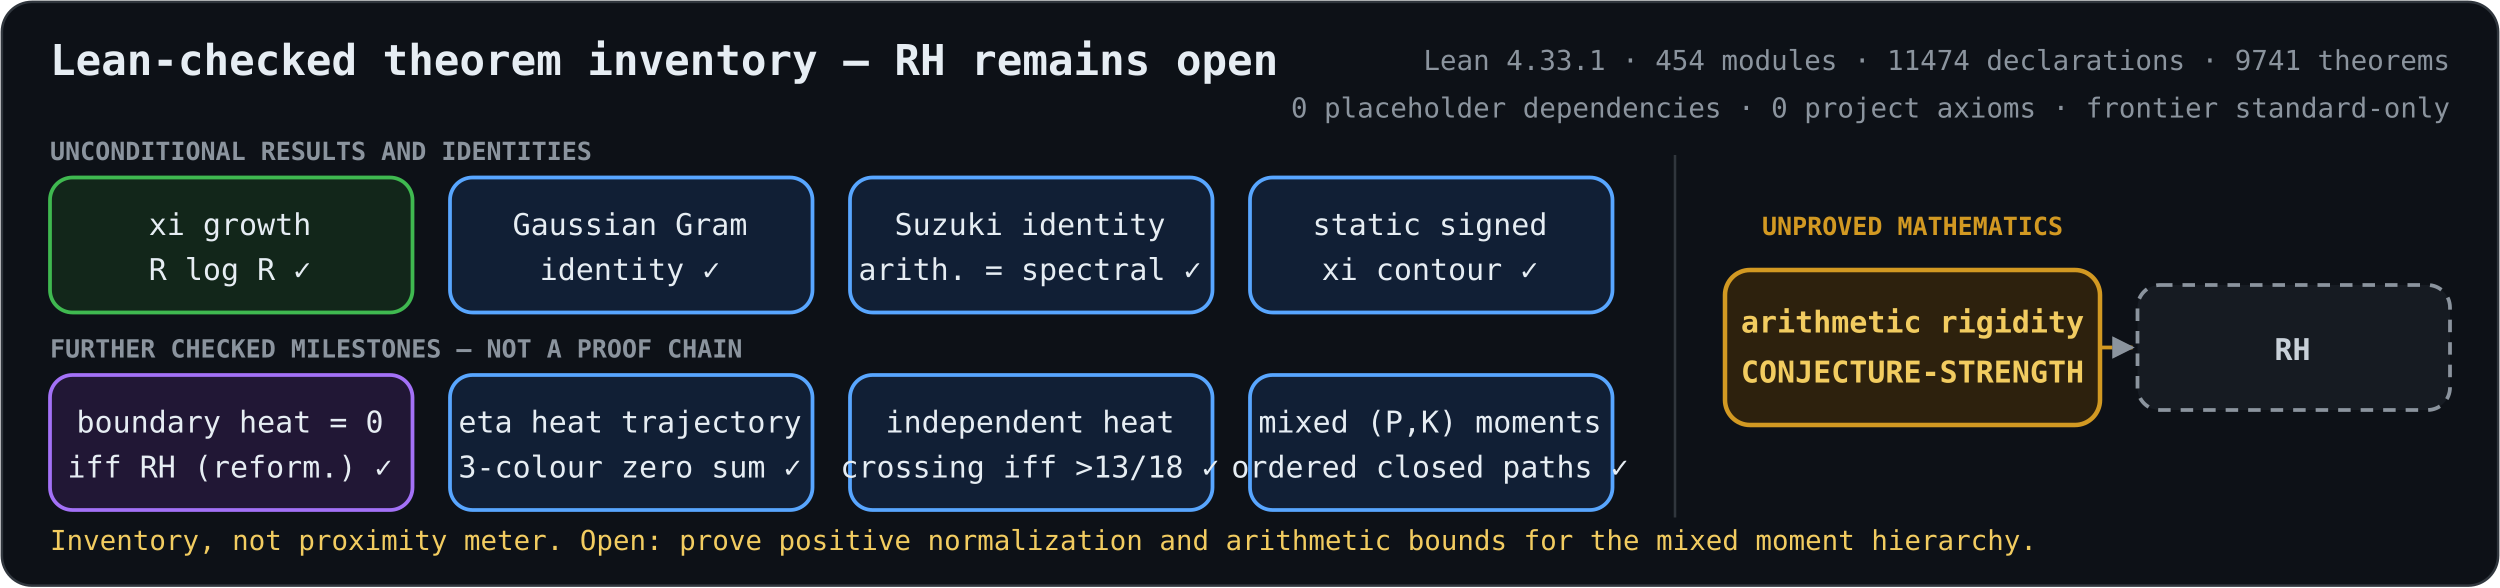
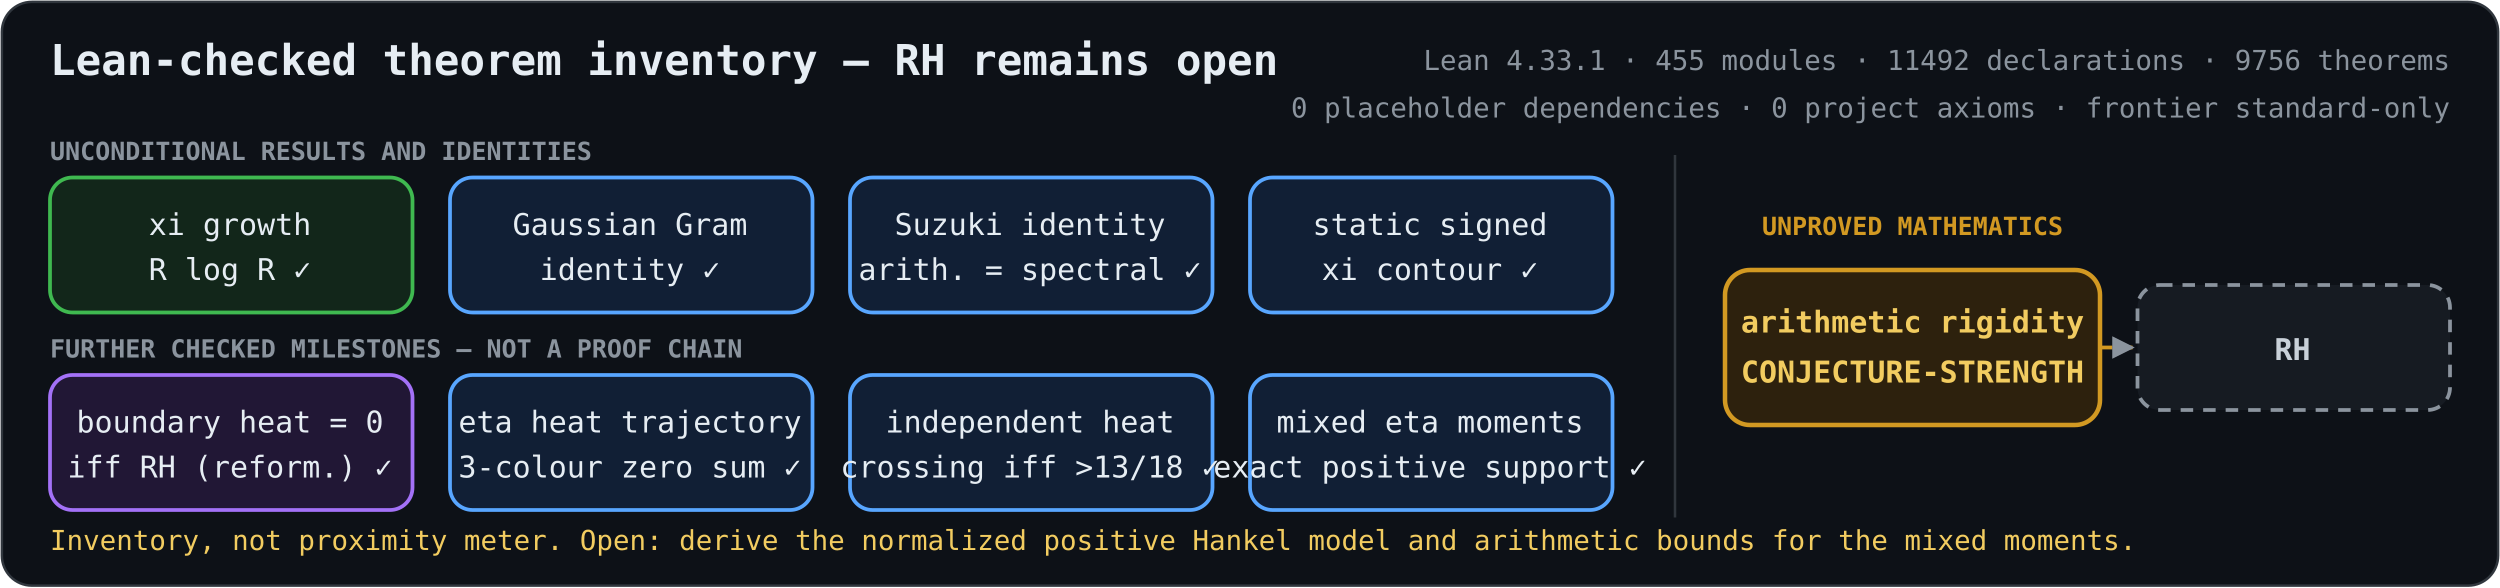
<svg xmlns="http://www.w3.org/2000/svg" role="img" aria-labelledby="title description" viewBox="0 0 1000 235">
  <defs>
    <marker id="arrow" viewBox="0 0 10 10" refX="9" refY="5" markerWidth="6" markerHeight="6" orient="auto-start-reverse">
      <path d="M 0 0 L 10 5 L 0 10 z" fill="#8b949e" />
    </marker>
    <style>
      .bg { fill: #0d1117; stroke: #30363d; }
      text { fill: #e6edf3; font-family: ui-monospace, SFMono-Regular, Menlo, Consolas, monospace; font-size: 12px; text-anchor: middle; }
      .heading { font-size: 17px; font-weight: 700; text-anchor: start; }
      .metrics { fill: #8b949e; font-size: 11px; text-anchor: end; }
      .proved rect { fill: #12261a; stroke: #3fb950; stroke-width: 1.5; }
      .proved.equivalence rect { fill: #211735; stroke: #a371f7; }
      .proved.bridge rect { fill: #111f35; stroke: #58a6ff; }
      .proved.reduction rect { fill: #102a2c; stroke: #39c5cf; }
      .open rect { fill: #2d210d; stroke: #d29922; stroke-width: 1.8; }
      .goal rect { fill: #161b22; stroke: #8b949e; stroke-width: 1.5; stroke-dasharray: 5 4; }
      .open text { fill: #f2cc60; font-weight: 700; }
      .goal text { fill: #c9d1d9; font-weight: 700; }
      .open-edge { fill: none; stroke: #d29922; stroke-width: 1.5; stroke-dasharray: 5 4; marker-end: url(#arrow); }
      .section { fill: #8b949e; font-size: 10px; font-weight: 700; text-anchor: start; }
      .gap-label { fill: #d29922; font-size: 10px; font-weight: 700; }
      .frontier { fill: #f2cc60; font-size: 11px; text-anchor: start; }
    </style>
  </defs>
  <rect class="bg" x="0.75" y="0.75" width="998.5" height="233.5" rx="12" />
  <text class="heading" x="20" y="30">Lean-checked theorem inventory — RH remains open</text>
-   <text class="metrics" x="980" y="28">Lean 4.33.1 · 454 modules · 11474 declarations · 9741 theorems</text>
+   <text class="metrics" x="980" y="28">Lean 4.33.1 · 455 modules · 11492 declarations · 9756 theorems</text>
  <text class="metrics" x="980" y="47">0 placeholder dependencies · 0 project axioms · frontier standard-only</text>
  <text class="section" x="20" y="64">UNCONDITIONAL RESULTS AND IDENTITIES</text>
  <text class="section" x="20" y="143">FURTHER CHECKED MILESTONES — NOT A PROOF CHAIN</text>
  <line x1="670" y1="62" x2="670" y2="207" stroke="#30363d" />
  <text class="gap-label" x="765" y="94">UNPROVED MATHEMATICS</text>
  <path class="open-edge" d="M840 139 H853" />
  <g class="proved unconditional">
    <rect x="20" y="71" width="145" height="54" rx="9" />
    <text x="92" y="94">xi growth</text>
    <text x="92" y="112">R log R  ✓</text>
  </g>
  <g class="proved bridge">
    <rect x="180" y="71" width="145" height="54" rx="9" />
    <text x="252" y="94">Gaussian Gram</text>
    <text x="252" y="112">identity  ✓</text>
  </g>
  <g class="proved bridge">
    <rect x="340" y="71" width="145" height="54" rx="9" />
    <text x="412" y="94">Suzuki identity</text>
    <text x="412" y="112">arith. = spectral  ✓</text>
  </g>
  <g class="proved bridge">
    <rect x="500" y="71" width="145" height="54" rx="9" />
    <text x="572" y="94">static signed</text>
    <text x="572" y="112">xi contour  ✓</text>
  </g>
  <g class="proved equivalence">
    <rect x="20" y="150" width="145" height="54" rx="9" />
    <text x="92" y="173">boundary heat = 0</text>
    <text x="92" y="191">iff RH (reform.)  ✓</text>
  </g>
  <g class="proved bridge">
    <rect x="180" y="150" width="145" height="54" rx="9" />
    <text x="252" y="173">eta heat trajectory</text>
    <text x="252" y="191">3-colour zero sum  ✓</text>
  </g>
  <g class="proved bridge">
    <rect x="340" y="150" width="145" height="54" rx="9" />
    <text x="412" y="173">independent heat</text>
    <text x="412" y="191">crossing iff &gt;13/18  ✓</text>
  </g>
  <g class="proved bridge">
    <rect x="500" y="150" width="145" height="54" rx="9" />
-     <text x="572" y="173">mixed (P,K) moments</text>
-     <text x="572" y="191">ordered closed paths  ✓</text>
+     <text x="572" y="173">mixed eta moments</text>
+     <text x="572" y="191">exact positive support  ✓</text>
  </g>
  <g class="open">
    <rect x="690" y="108" width="150" height="62" rx="10" />
    <text x="765" y="133">arithmetic rigidity</text>
    <text x="765" y="153">CONJECTURE-STRENGTH</text>
  </g>
  <g class="goal">
    <rect x="855" y="114" width="125" height="50" rx="9" />
    <text x="917" y="144">RH</text>
  </g>
-   <text class="frontier" x="20" y="220">Inventory, not proximity meter. Open: prove positive normalization and arithmetic bounds for the mixed moment hierarchy.</text>
+   <text class="frontier" x="20" y="220">Inventory, not proximity meter. Open: derive the normalized positive Hankel model and arithmetic bounds for the mixed moments.</text>
</svg>
